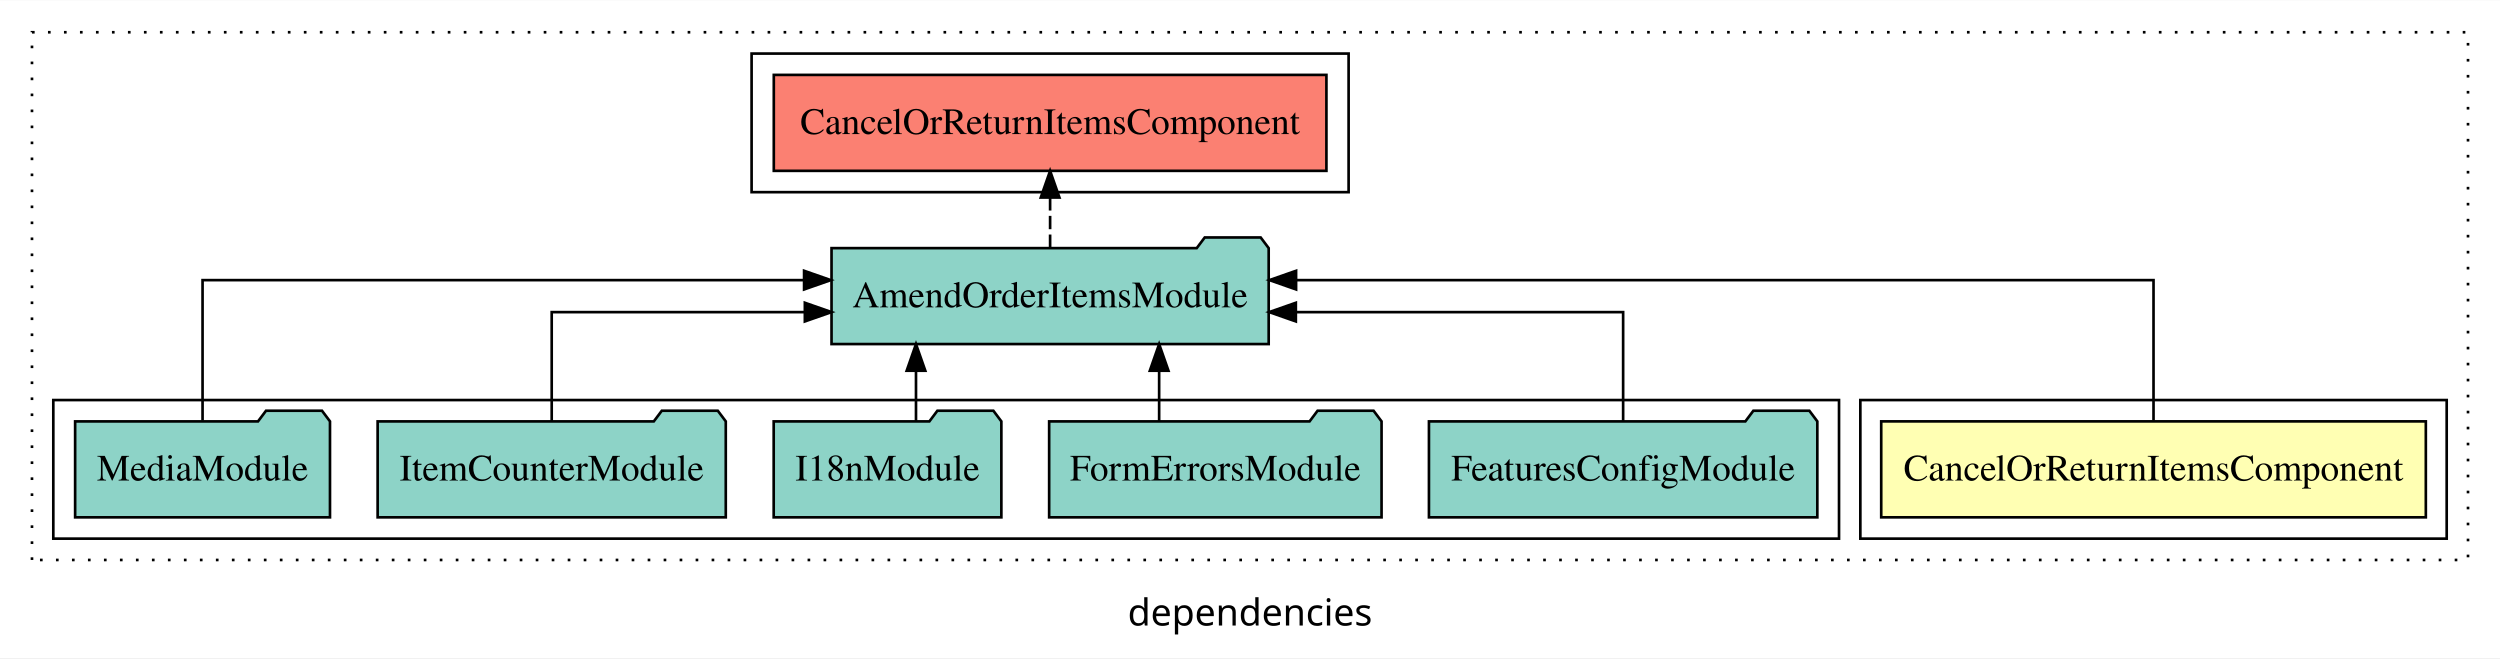
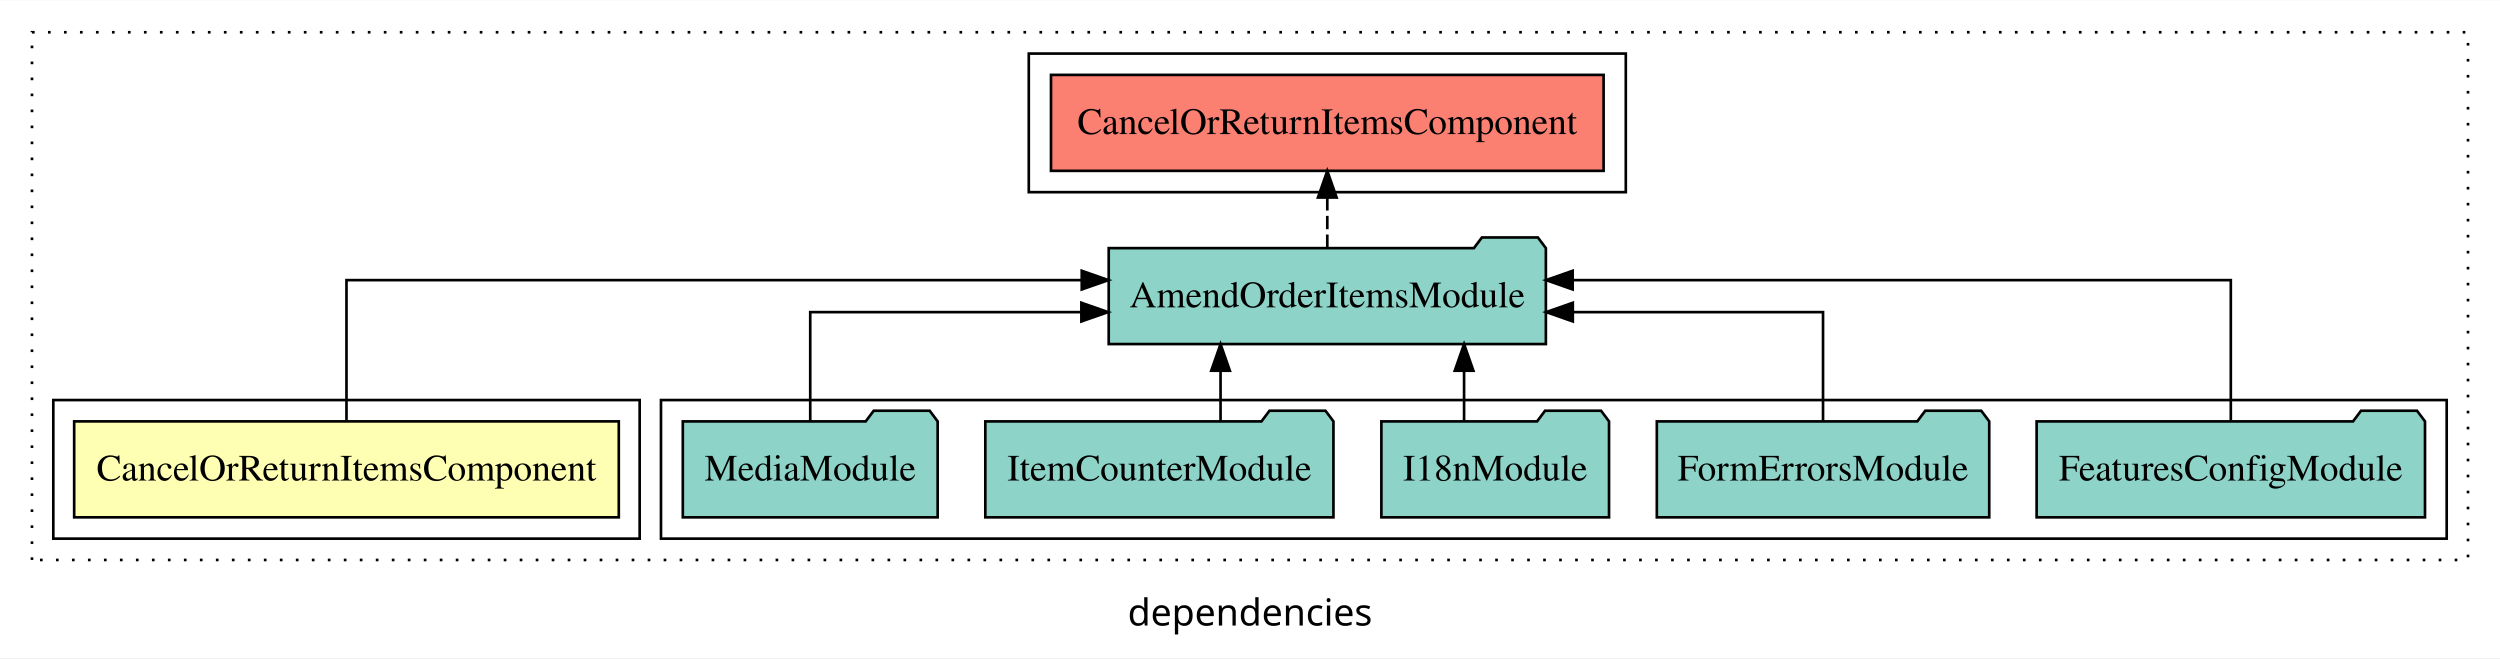
<svg xmlns="http://www.w3.org/2000/svg" width="938pt" height="247pt" viewBox="0.00 0.00 938.00 246.80">
  <g id="graph0" class="graph" transform="scale(1 1) rotate(0) translate(4 242.8)">
    <polygon fill="white" stroke="transparent" points="-4,4 -4,-242.8 934,-242.8 934,4 -4,4" />
    <text text-anchor="middle" x="465" y="-8.2" font-family="sans-serif" font-size="14.00">dependencies</text>
    <g id="clust1" class="cluster">
      <polygon fill="none" stroke="black" stroke-dasharray="1,5" points="8,-32.8 8,-230.8 922,-230.8 922,-32.8 8,-32.8" />
    </g>
-     <g id="clust2" class="cluster">
-       <polygon fill="none" stroke="black" points="694,-40.8 694,-92.8 914,-92.8 914,-40.8 694,-40.8" />
-     </g>
    <g id="clust4" class="cluster">
-       <polygon fill="none" stroke="black" points="16,-40.8 16,-92.8 686,-92.8 686,-40.8 16,-40.8" />
+       <polygon fill="none" stroke="black" points="244,-40.8 244,-92.8 914,-92.8 914,-40.8 244,-40.8" />
    </g>
    <g id="clust5" class="cluster">
-       <polygon fill="none" stroke="black" points="278,-170.8 278,-222.8 502,-222.8 502,-170.8 278,-170.8" />
+       <polygon fill="none" stroke="black" points="382,-170.8 382,-222.8 606,-222.8 606,-170.8 382,-170.8" />
+     </g>
+     <g id="clust2" class="cluster">
+       <polygon fill="none" stroke="black" points="16,-40.8 16,-92.8 236,-92.8 236,-40.8 16,-40.8" />
    </g>
    <g id="node1" class="node">
-       <polygon fill="#ffffb3" stroke="black" points="906.17,-84.8 701.83,-84.8 701.83,-48.8 906.17,-48.8 906.17,-84.8" />
-       <text text-anchor="middle" x="804" y="-62.6" font-family="Times,serif" font-size="14.00">CancelOrReturnItemsComponent</text>
+       <polygon fill="#ffffb3" stroke="black" points="228.17,-84.8 23.83,-84.8 23.83,-48.8 228.17,-48.8 228.17,-84.8" />
+       <text text-anchor="middle" x="126" y="-62.6" font-family="Times,serif" font-size="14.00">CancelOrReturnItemsComponent</text>
    </g>
    <g id="node2" class="node">
-       <polygon fill="#8dd3c7" stroke="black" points="472.01,-149.8 469.01,-153.8 448.01,-153.8 445.01,-149.8 307.99,-149.8 307.99,-113.8 472.01,-113.8 472.01,-149.8" />
-       <text text-anchor="middle" x="390" y="-127.6" font-family="Times,serif" font-size="14.00">AmendOrderItemsModule</text>
+       <polygon fill="#8dd3c7" stroke="black" points="576.01,-149.8 573.01,-153.8 552.01,-153.8 549.01,-149.8 411.99,-149.8 411.99,-113.8 576.01,-113.8 576.01,-149.8" />
+       <text text-anchor="middle" x="494" y="-127.6" font-family="Times,serif" font-size="14.00">AmendOrderItemsModule</text>
    </g>
    <g id="edge1" class="edge">
-       <path fill="none" stroke="black" d="M804,-85.08C804,-106.12 804,-137.8 804,-137.8 804,-137.8 482.29,-137.8 482.29,-137.8" />
-       <polygon fill="black" stroke="black" points="482.29,-134.3 472.29,-137.8 482.29,-141.3 482.29,-134.3" />
+       <path fill="none" stroke="black" d="M126,-85.08C126,-106.12 126,-137.8 126,-137.8 126,-137.8 401.87,-137.8 401.87,-137.8" />
+       <polygon fill="black" stroke="black" points="401.87,-141.3 411.87,-137.8 401.87,-134.3 401.87,-141.3" />
    </g>
    <g id="node8" class="node">
-       <polygon fill="#fb8072" stroke="black" points="493.67,-214.8 286.33,-214.8 286.33,-178.8 493.67,-178.8 493.67,-214.8" />
-       <text text-anchor="middle" x="390" y="-192.6" font-family="Times,serif" font-size="14.00">CancelOrReturnItemsComponent </text>
+       <polygon fill="#fb8072" stroke="black" points="597.67,-214.8 390.33,-214.8 390.33,-178.8 597.67,-178.8 597.67,-214.8" />
+       <text text-anchor="middle" x="494" y="-192.6" font-family="Times,serif" font-size="14.00">CancelOrReturnItemsComponent </text>
    </g>
    <g id="edge7" class="edge">
-       <path fill="none" stroke="black" stroke-dasharray="5,2" d="M390,-149.91C390,-149.91 390,-168.79 390,-168.79" />
-       <polygon fill="black" stroke="black" points="386.5,-168.79 390,-178.79 393.5,-168.79 386.5,-168.79" />
+       <path fill="none" stroke="black" stroke-dasharray="5,2" d="M494,-149.91C494,-149.91 494,-168.79 494,-168.79" />
+       <polygon fill="black" stroke="black" points="490.5,-168.79 494,-178.79 497.5,-168.79 490.5,-168.79" />
    </g>
    <g id="node3" class="node">
-       <polygon fill="#8dd3c7" stroke="black" points="677.86,-84.8 674.86,-88.8 653.86,-88.8 650.86,-84.8 532.14,-84.8 532.14,-48.8 677.86,-48.8 677.86,-84.8" />
-       <text text-anchor="middle" x="605" y="-62.6" font-family="Times,serif" font-size="14.00">FeaturesConfigModule</text>
+       <polygon fill="#8dd3c7" stroke="black" points="905.86,-84.8 902.86,-88.8 881.86,-88.8 878.86,-84.8 760.14,-84.8 760.14,-48.8 905.86,-48.8 905.86,-84.8" />
+       <text text-anchor="middle" x="833" y="-62.6" font-family="Times,serif" font-size="14.00">FeaturesConfigModule</text>
    </g>
    <g id="edge2" class="edge">
-       <path fill="none" stroke="black" d="M605,-84.82C605,-102.17 605,-125.8 605,-125.8 605,-125.8 482.2,-125.8 482.2,-125.8" />
-       <polygon fill="black" stroke="black" points="482.2,-122.3 472.2,-125.8 482.2,-129.3 482.2,-122.3" />
+       <path fill="none" stroke="black" d="M833,-85.08C833,-106.12 833,-137.8 833,-137.8 833,-137.8 586.06,-137.8 586.06,-137.8" />
+       <polygon fill="black" stroke="black" points="586.06,-134.3 576.06,-137.8 586.06,-141.3 586.06,-134.3" />
    </g>
    <g id="node4" class="node">
-       <polygon fill="#8dd3c7" stroke="black" points="514.36,-84.8 511.36,-88.8 490.36,-88.8 487.36,-84.8 389.64,-84.8 389.64,-48.8 514.36,-48.8 514.36,-84.8" />
-       <text text-anchor="middle" x="452" y="-62.6" font-family="Times,serif" font-size="14.00">FormErrorsModule</text>
+       <polygon fill="#8dd3c7" stroke="black" points="742.36,-84.8 739.36,-88.8 718.36,-88.8 715.36,-84.8 617.64,-84.8 617.64,-48.8 742.36,-48.8 742.36,-84.8" />
+       <text text-anchor="middle" x="680" y="-62.6" font-family="Times,serif" font-size="14.00">FormErrorsModule</text>
    </g>
    <g id="edge3" class="edge">
-       <path fill="none" stroke="black" d="M430.91,-84.91C430.91,-84.91 430.91,-103.79 430.91,-103.79" />
-       <polygon fill="black" stroke="black" points="427.41,-103.79 430.91,-113.79 434.41,-103.79 427.41,-103.79" />
+       <path fill="none" stroke="black" d="M680,-84.82C680,-102.17 680,-125.8 680,-125.8 680,-125.8 586.12,-125.8 586.12,-125.8" />
+       <polygon fill="black" stroke="black" points="586.12,-122.3 576.12,-125.8 586.12,-129.3 586.12,-122.3" />
    </g>
    <g id="node5" class="node">
-       <polygon fill="#8dd3c7" stroke="black" points="371.71,-84.8 368.71,-88.8 347.71,-88.8 344.71,-84.8 286.29,-84.8 286.29,-48.8 371.71,-48.8 371.71,-84.8" />
-       <text text-anchor="middle" x="329" y="-62.6" font-family="Times,serif" font-size="14.00">I18nModule</text>
+       <polygon fill="#8dd3c7" stroke="black" points="599.71,-84.8 596.71,-88.8 575.71,-88.8 572.71,-84.8 514.29,-84.8 514.29,-48.8 599.71,-48.8 599.71,-84.8" />
+       <text text-anchor="middle" x="557" y="-62.6" font-family="Times,serif" font-size="14.00">I18nModule</text>
    </g>
    <g id="edge4" class="edge">
-       <path fill="none" stroke="black" d="M339.68,-84.91C339.68,-84.91 339.68,-103.79 339.68,-103.79" />
-       <polygon fill="black" stroke="black" points="336.18,-103.79 339.68,-113.79 343.18,-103.79 336.18,-103.79" />
+       <path fill="none" stroke="black" d="M545.32,-84.91C545.32,-84.91 545.32,-103.79 545.32,-103.79" />
+       <polygon fill="black" stroke="black" points="541.82,-103.79 545.32,-113.79 548.82,-103.79 541.82,-103.79" />
    </g>
    <g id="node6" class="node">
-       <polygon fill="#8dd3c7" stroke="black" points="268.31,-84.8 265.31,-88.8 244.31,-88.8 241.31,-84.8 137.69,-84.8 137.69,-48.8 268.31,-48.8 268.31,-84.8" />
-       <text text-anchor="middle" x="203" y="-62.6" font-family="Times,serif" font-size="14.00">ItemCounterModule</text>
+       <polygon fill="#8dd3c7" stroke="black" points="496.31,-84.8 493.31,-88.8 472.31,-88.8 469.31,-84.8 365.69,-84.8 365.69,-48.8 496.31,-48.8 496.31,-84.8" />
+       <text text-anchor="middle" x="431" y="-62.6" font-family="Times,serif" font-size="14.00">ItemCounterModule</text>
    </g>
    <g id="edge5" class="edge">
-       <path fill="none" stroke="black" d="M203,-84.82C203,-102.17 203,-125.8 203,-125.8 203,-125.8 297.98,-125.8 297.98,-125.8" />
-       <polygon fill="black" stroke="black" points="297.98,-129.3 307.98,-125.8 297.98,-122.3 297.98,-129.3" />
+       <path fill="none" stroke="black" d="M453.95,-84.91C453.95,-84.91 453.95,-103.79 453.95,-103.79" />
+       <polygon fill="black" stroke="black" points="450.45,-103.79 453.95,-113.79 457.45,-103.79 450.45,-103.79" />
    </g>
    <g id="node7" class="node">
-       <polygon fill="#8dd3c7" stroke="black" points="119.81,-84.8 116.81,-88.8 95.81,-88.8 92.81,-84.8 24.19,-84.8 24.19,-48.8 119.81,-48.8 119.81,-84.8" />
-       <text text-anchor="middle" x="72" y="-62.6" font-family="Times,serif" font-size="14.00">MediaModule</text>
+       <polygon fill="#8dd3c7" stroke="black" points="347.81,-84.8 344.81,-88.8 323.81,-88.8 320.81,-84.8 252.19,-84.8 252.19,-48.8 347.81,-48.8 347.81,-84.8" />
+       <text text-anchor="middle" x="300" y="-62.6" font-family="Times,serif" font-size="14.00">MediaModule</text>
    </g>
    <g id="edge6" class="edge">
-       <path fill="none" stroke="black" d="M72,-85.08C72,-106.12 72,-137.8 72,-137.8 72,-137.8 297.69,-137.8 297.69,-137.8" />
-       <polygon fill="black" stroke="black" points="297.69,-141.3 307.69,-137.8 297.69,-134.3 297.69,-141.3" />
+       <path fill="none" stroke="black" d="M300,-84.82C300,-102.17 300,-125.8 300,-125.8 300,-125.8 401.73,-125.8 401.73,-125.8" />
+       <polygon fill="black" stroke="black" points="401.73,-129.3 411.73,-125.8 401.73,-122.3 401.73,-129.3" />
    </g>
  </g>
</svg>
